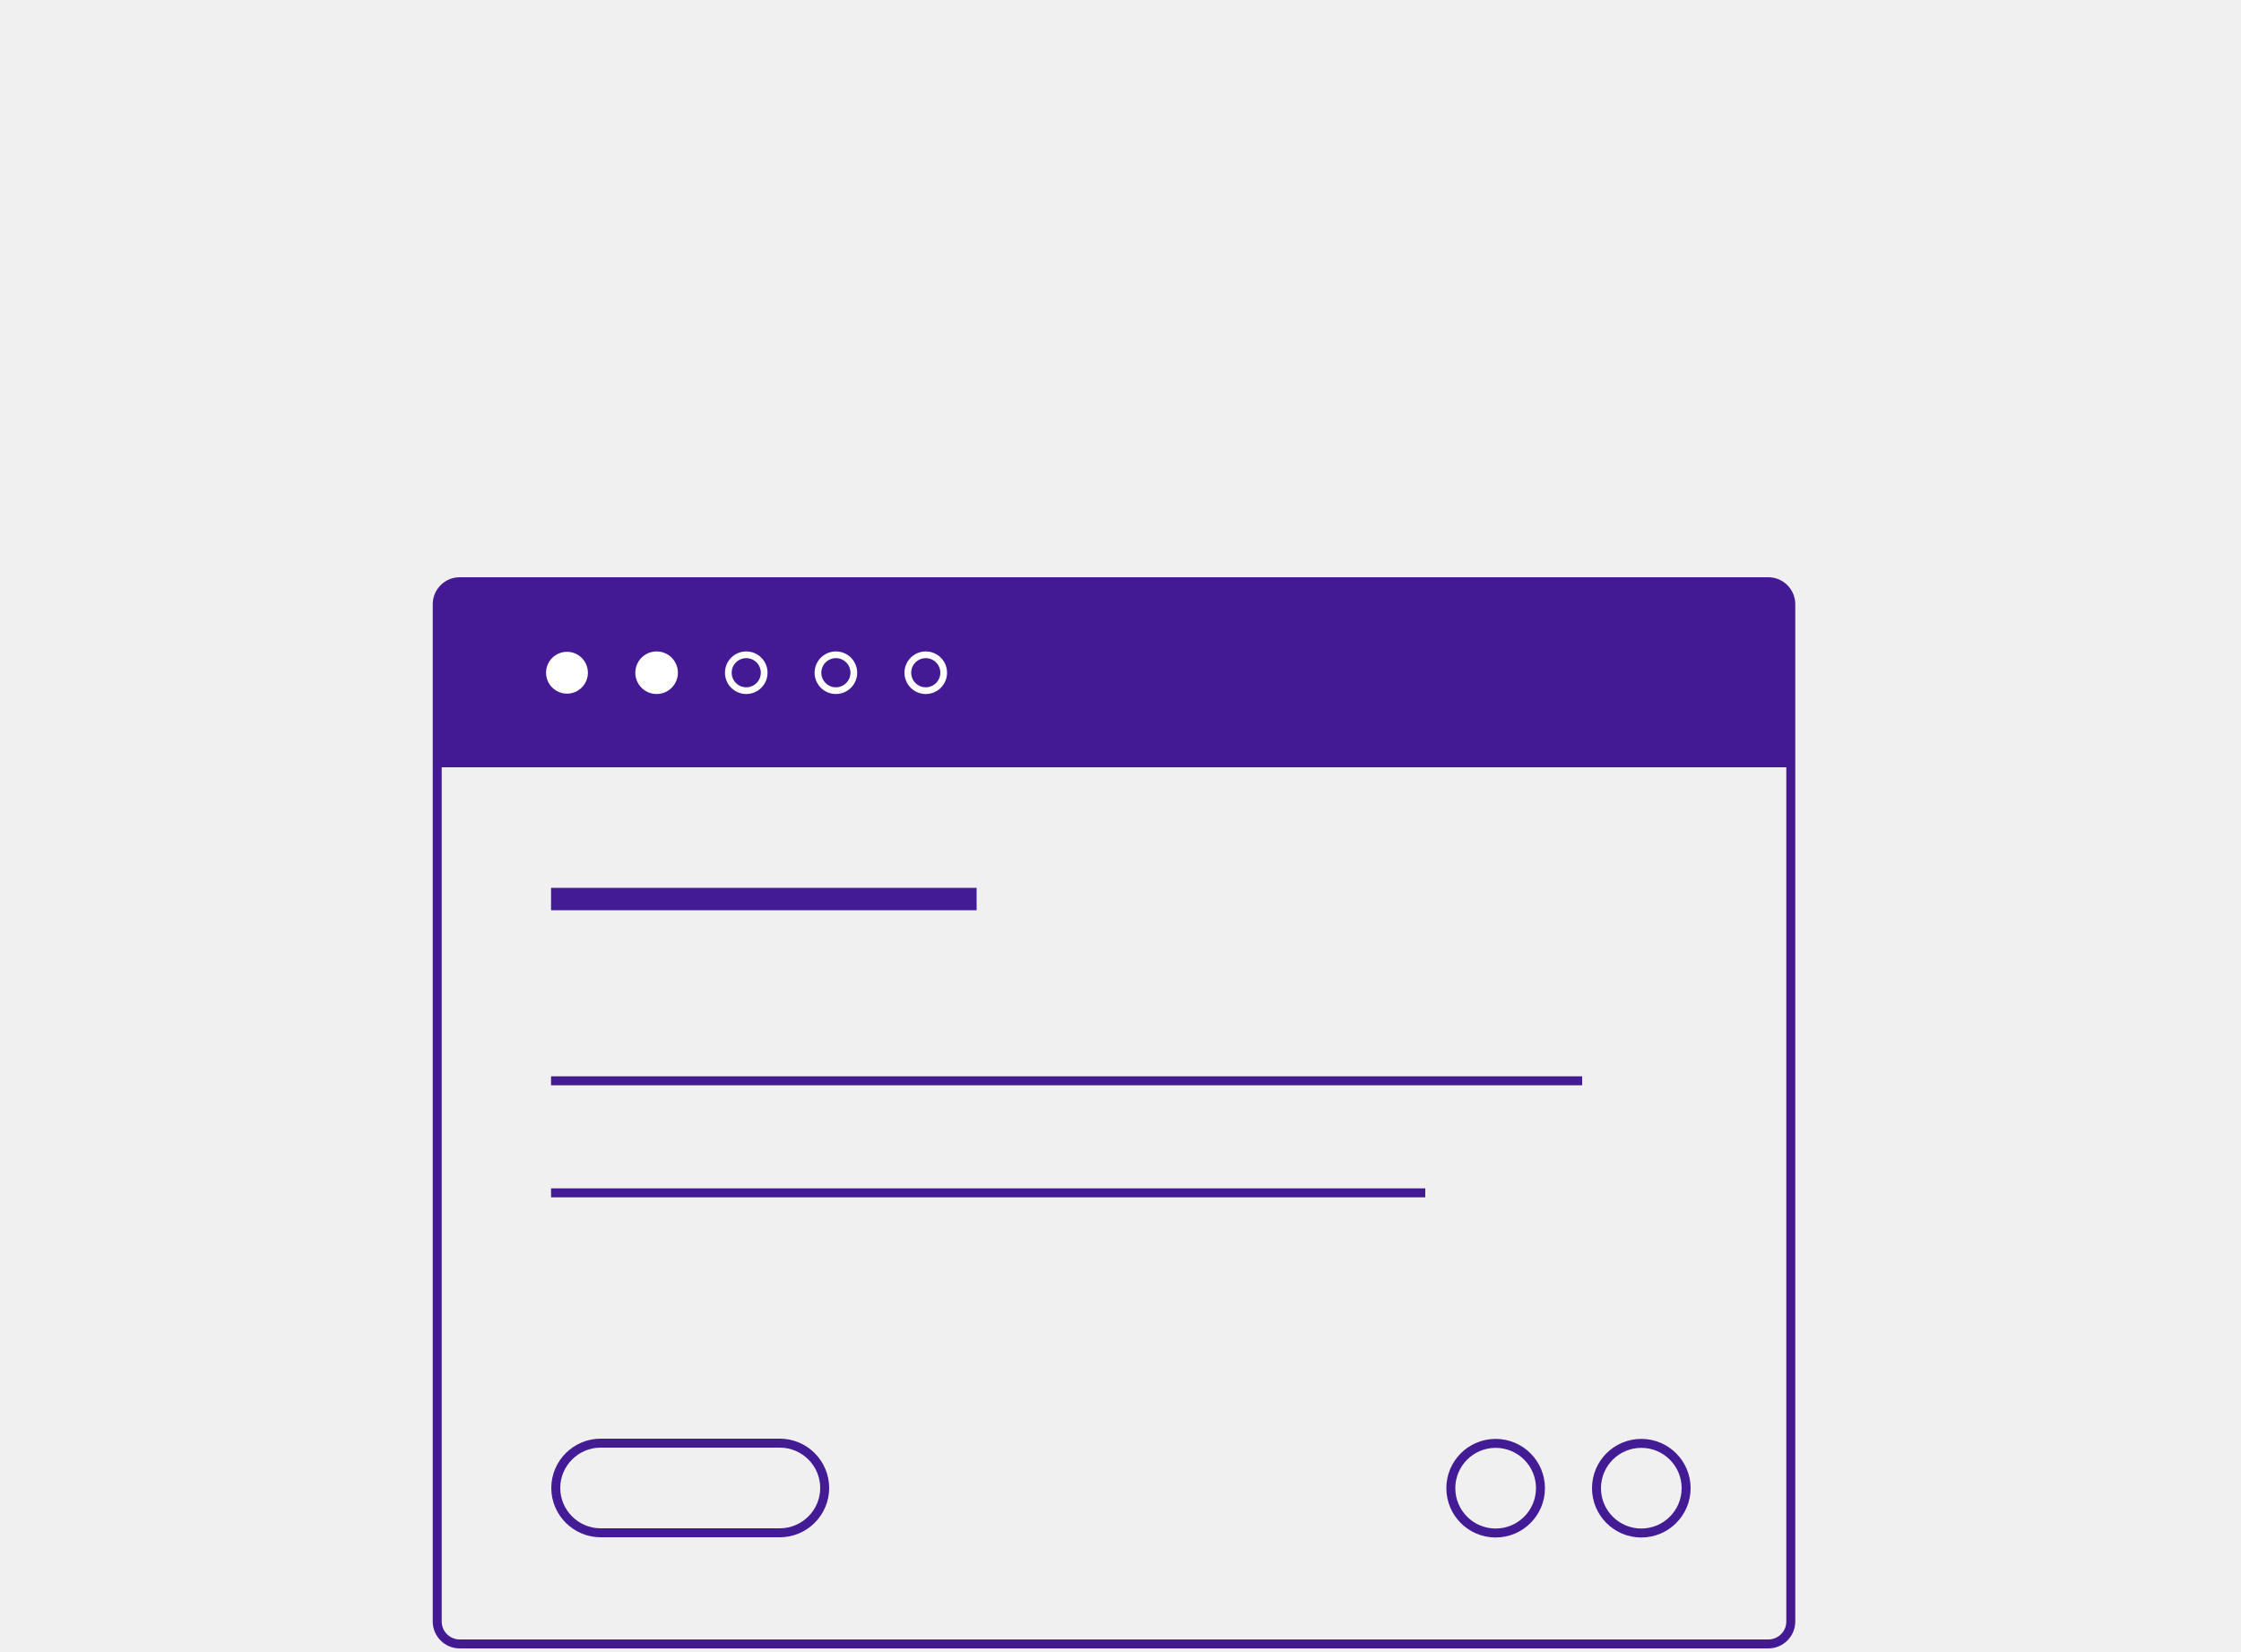
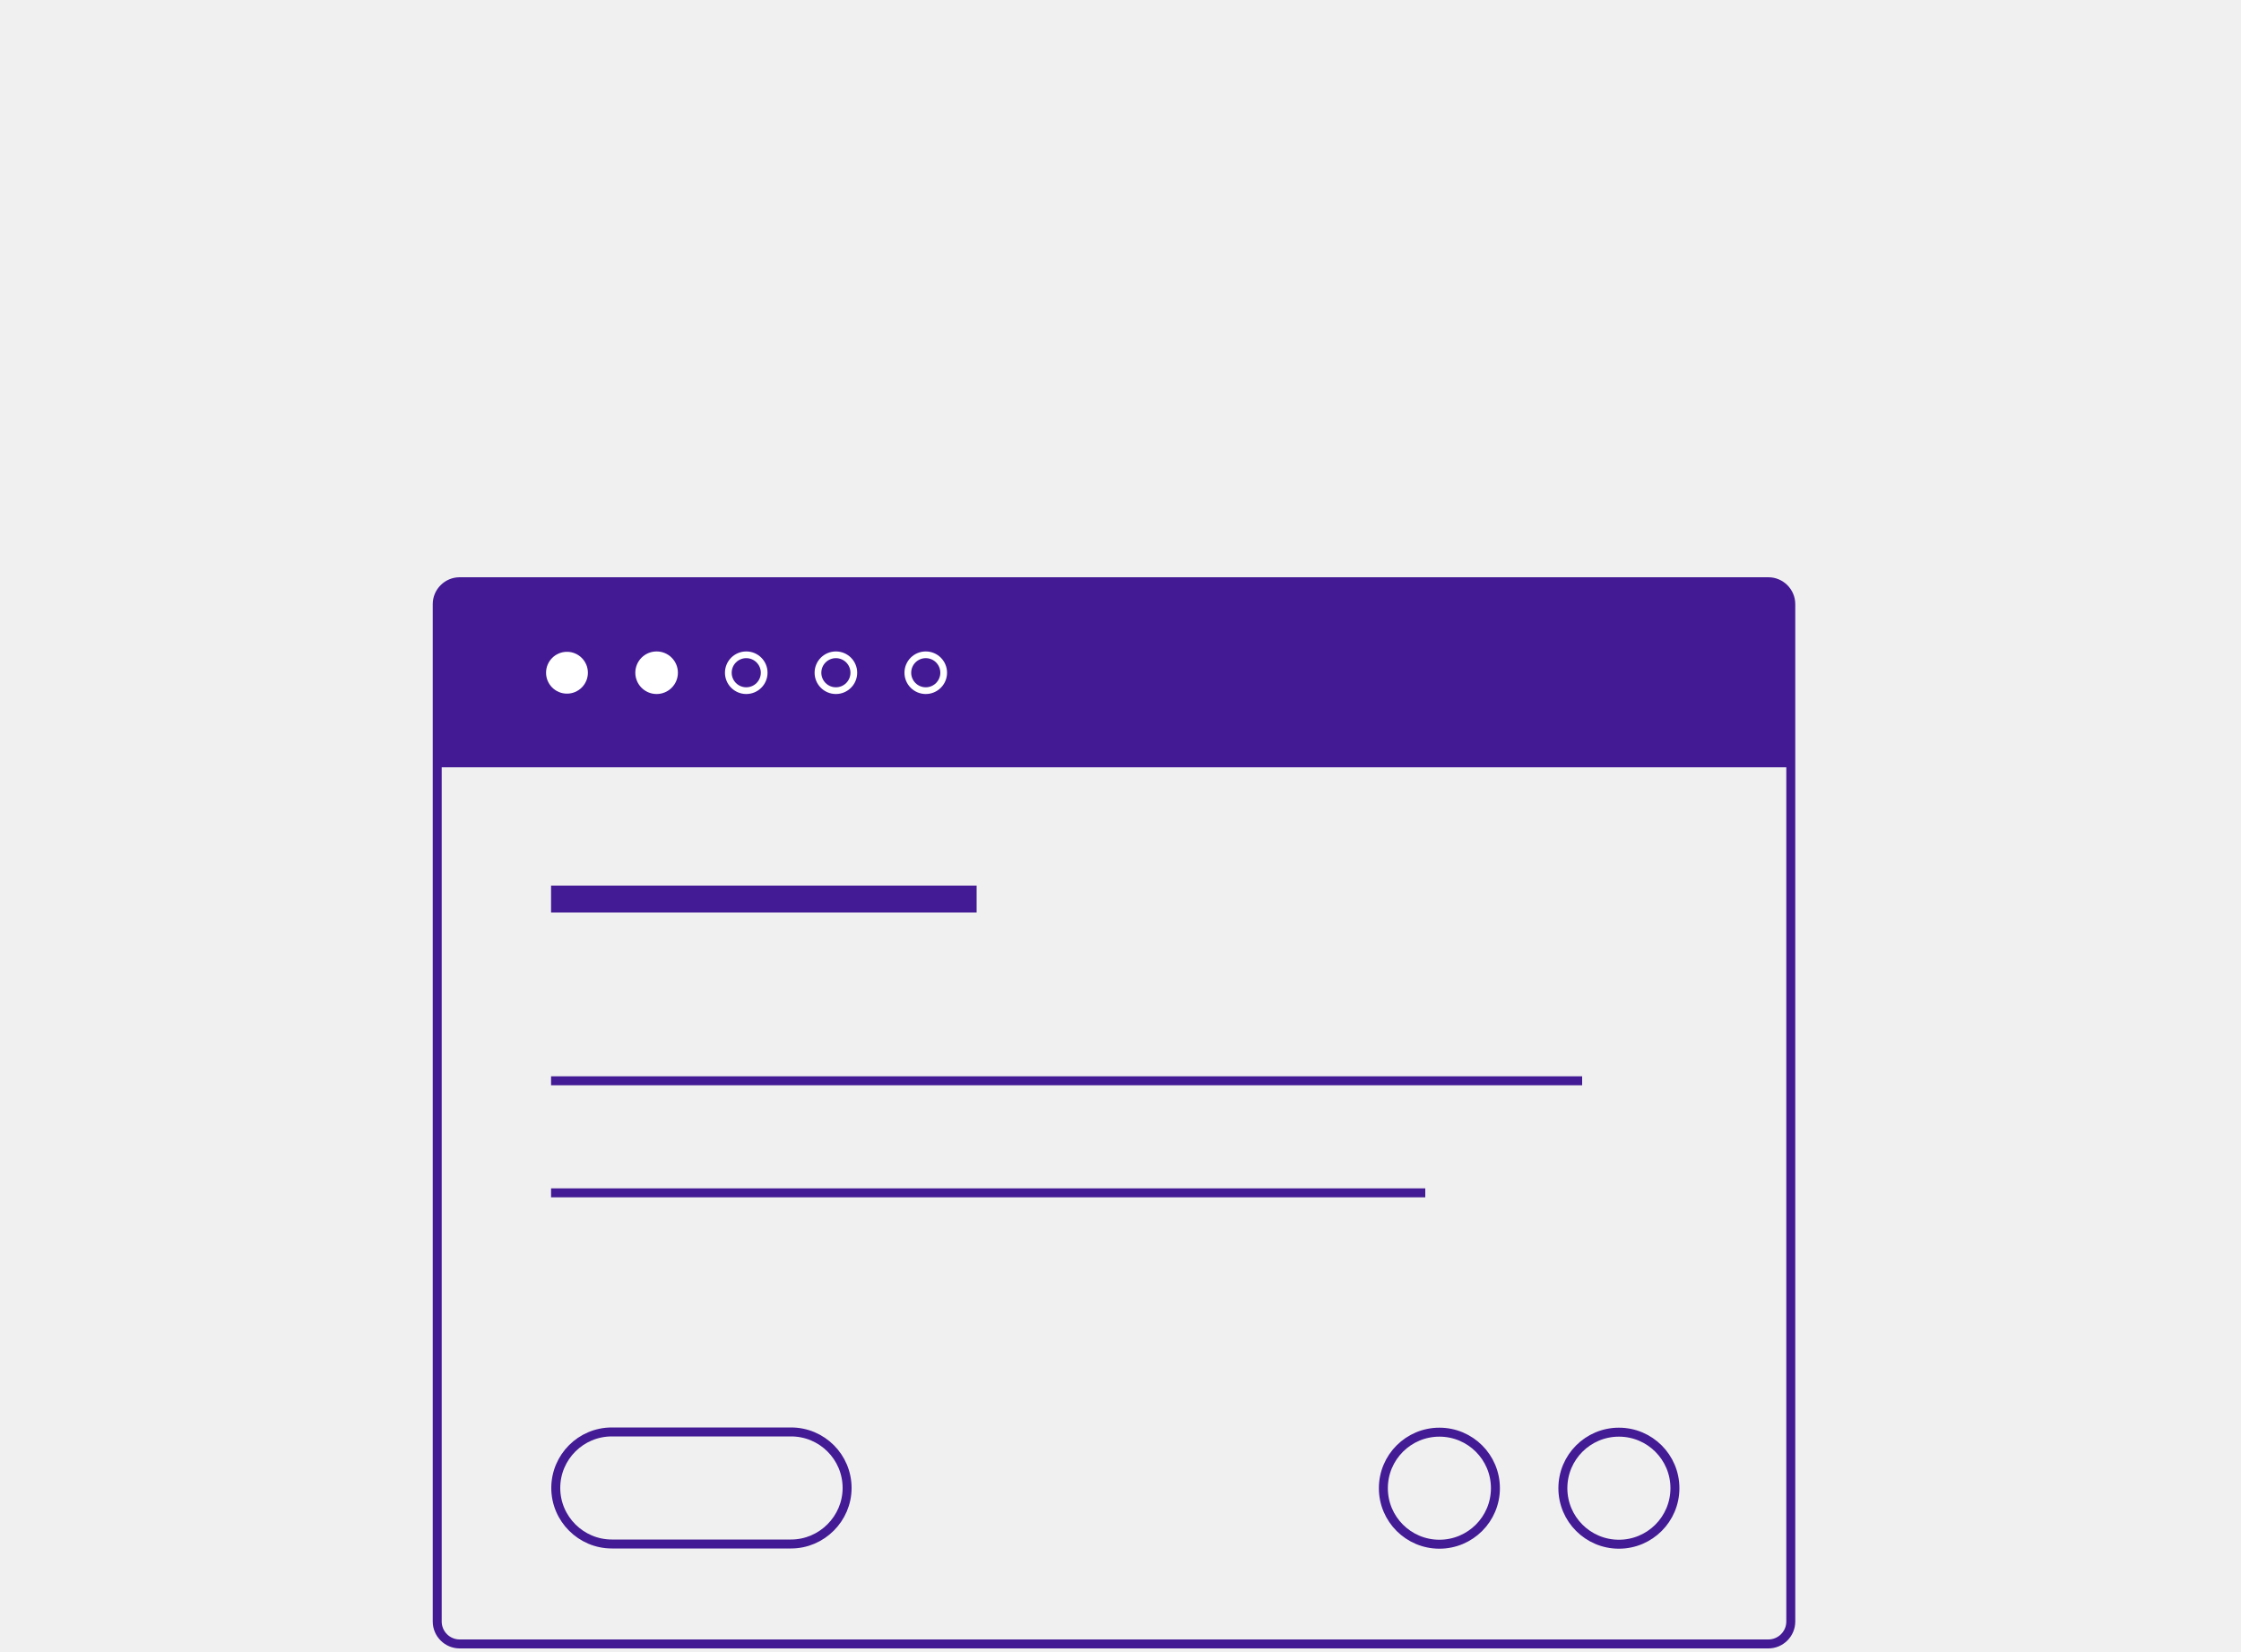
<svg xmlns="http://www.w3.org/2000/svg" version="1.1" id="Layer_1" x="0px" y="0px" viewBox="0 0 1000 737" enable-background="new 0 0 1000 737" xml:space="preserve">
  <path fill="#431A94" d="M799.8,342.4h-604v-73.3c0-4.8,3.9-8.8,8.8-8.8h586.5c4.8,0,8.8,3.9,8.8,8.8V342.4z" />
  <circle fill="#FFFFFF" stroke="#FFFFFF" stroke-width="2.667" stroke-miterlimit="10" cx="253" cy="300.2" r="8" />
-   <circle fill="none" stroke="#431B94" stroke-width="4" stroke-miterlimit="10" cx="732.4" cy="664.1" r="20" />
-   <line fill="none" stroke="#431B94" stroke-width="10" stroke-miterlimit="10" x1="245.9" y1="401.2" x2="435.8" y2="401.2" />
+   <circle fill="none" stroke="#431B94" stroke-width="4" stroke-miterlimit="10" cx="722.4" cy="664.1" r="25" />
+   <line fill="none" stroke="#431B94" stroke-width="12" stroke-miterlimit="10" x1="245.9" y1="401.2" x2="435.8" y2="401.2" />
  <line fill="none" stroke="#431B94" stroke-width="4" stroke-miterlimit="10" x1="245.9" y1="482.3" x2="706" y2="482.3" />
  <line fill="none" stroke="#431B94" stroke-width="4" stroke-miterlimit="10" x1="245.9" y1="532.3" x2="636" y2="532.3" />
-   <path fill="none" stroke="#431B94" stroke-width="4" stroke-miterlimit="10" d="M348,684h-80c-11,0-20-9-20-20l0,0c0-11,9-20,20-20  h80c11,0,20,9,20,20l0,0C368,675,359,684,348,684z" />
-   <circle fill="none" stroke="#431B94" stroke-width="4" stroke-miterlimit="10" cx="667.4" cy="664.1" r="20" />
+   <path fill="none" stroke="#431B94" stroke-width="4" stroke-miterlimit="10" d="M353,689h-80c-13.7,0-25-11.2-25-25l0,0  c0-13.8,11.2-25,25-25h80c13.8,0,25,11.2,25,25l0,0C378,677.7,366.7,689,353,689z" />
+   <circle fill="none" stroke="#431B94" stroke-width="4" stroke-miterlimit="10" cx="642.3" cy="664.1" r="25" />
  <circle fill="#FFFFFF" stroke="#FFFFFF" stroke-width="3" stroke-miterlimit="10" cx="293" cy="300.2" r="8" />
  <circle fill="none" stroke="#FFFFFF" stroke-width="3" stroke-miterlimit="10" cx="333" cy="300.2" r="8" />
  <circle fill="none" stroke="#FFFFFF" stroke-width="3" stroke-miterlimit="10" cx="373" cy="300.2" r="8" />
  <circle fill="none" stroke="#FFFFFF" stroke-width="3" stroke-miterlimit="10" cx="413.1" cy="300.2" r="8" />
  <g>
    <path fill="#431A94" d="M789.1,261.6c4.4,0,8,3.6,8,8v454c0,4.4-3.6,8-8,8h-584c-4.4,0-8-3.6-8-8v-454c0-4.4,3.6-8,8-8H789.1    M789.1,257.6h-584c-6.6,0-12,5.4-12,12v454c0,6.6,5.4,12,12,12h584c6.6,0,12-5.4,12-12v-454C801.1,263,795.7,257.6,789.1,257.6   L789.1,257.6z" />
  </g>
</svg>
